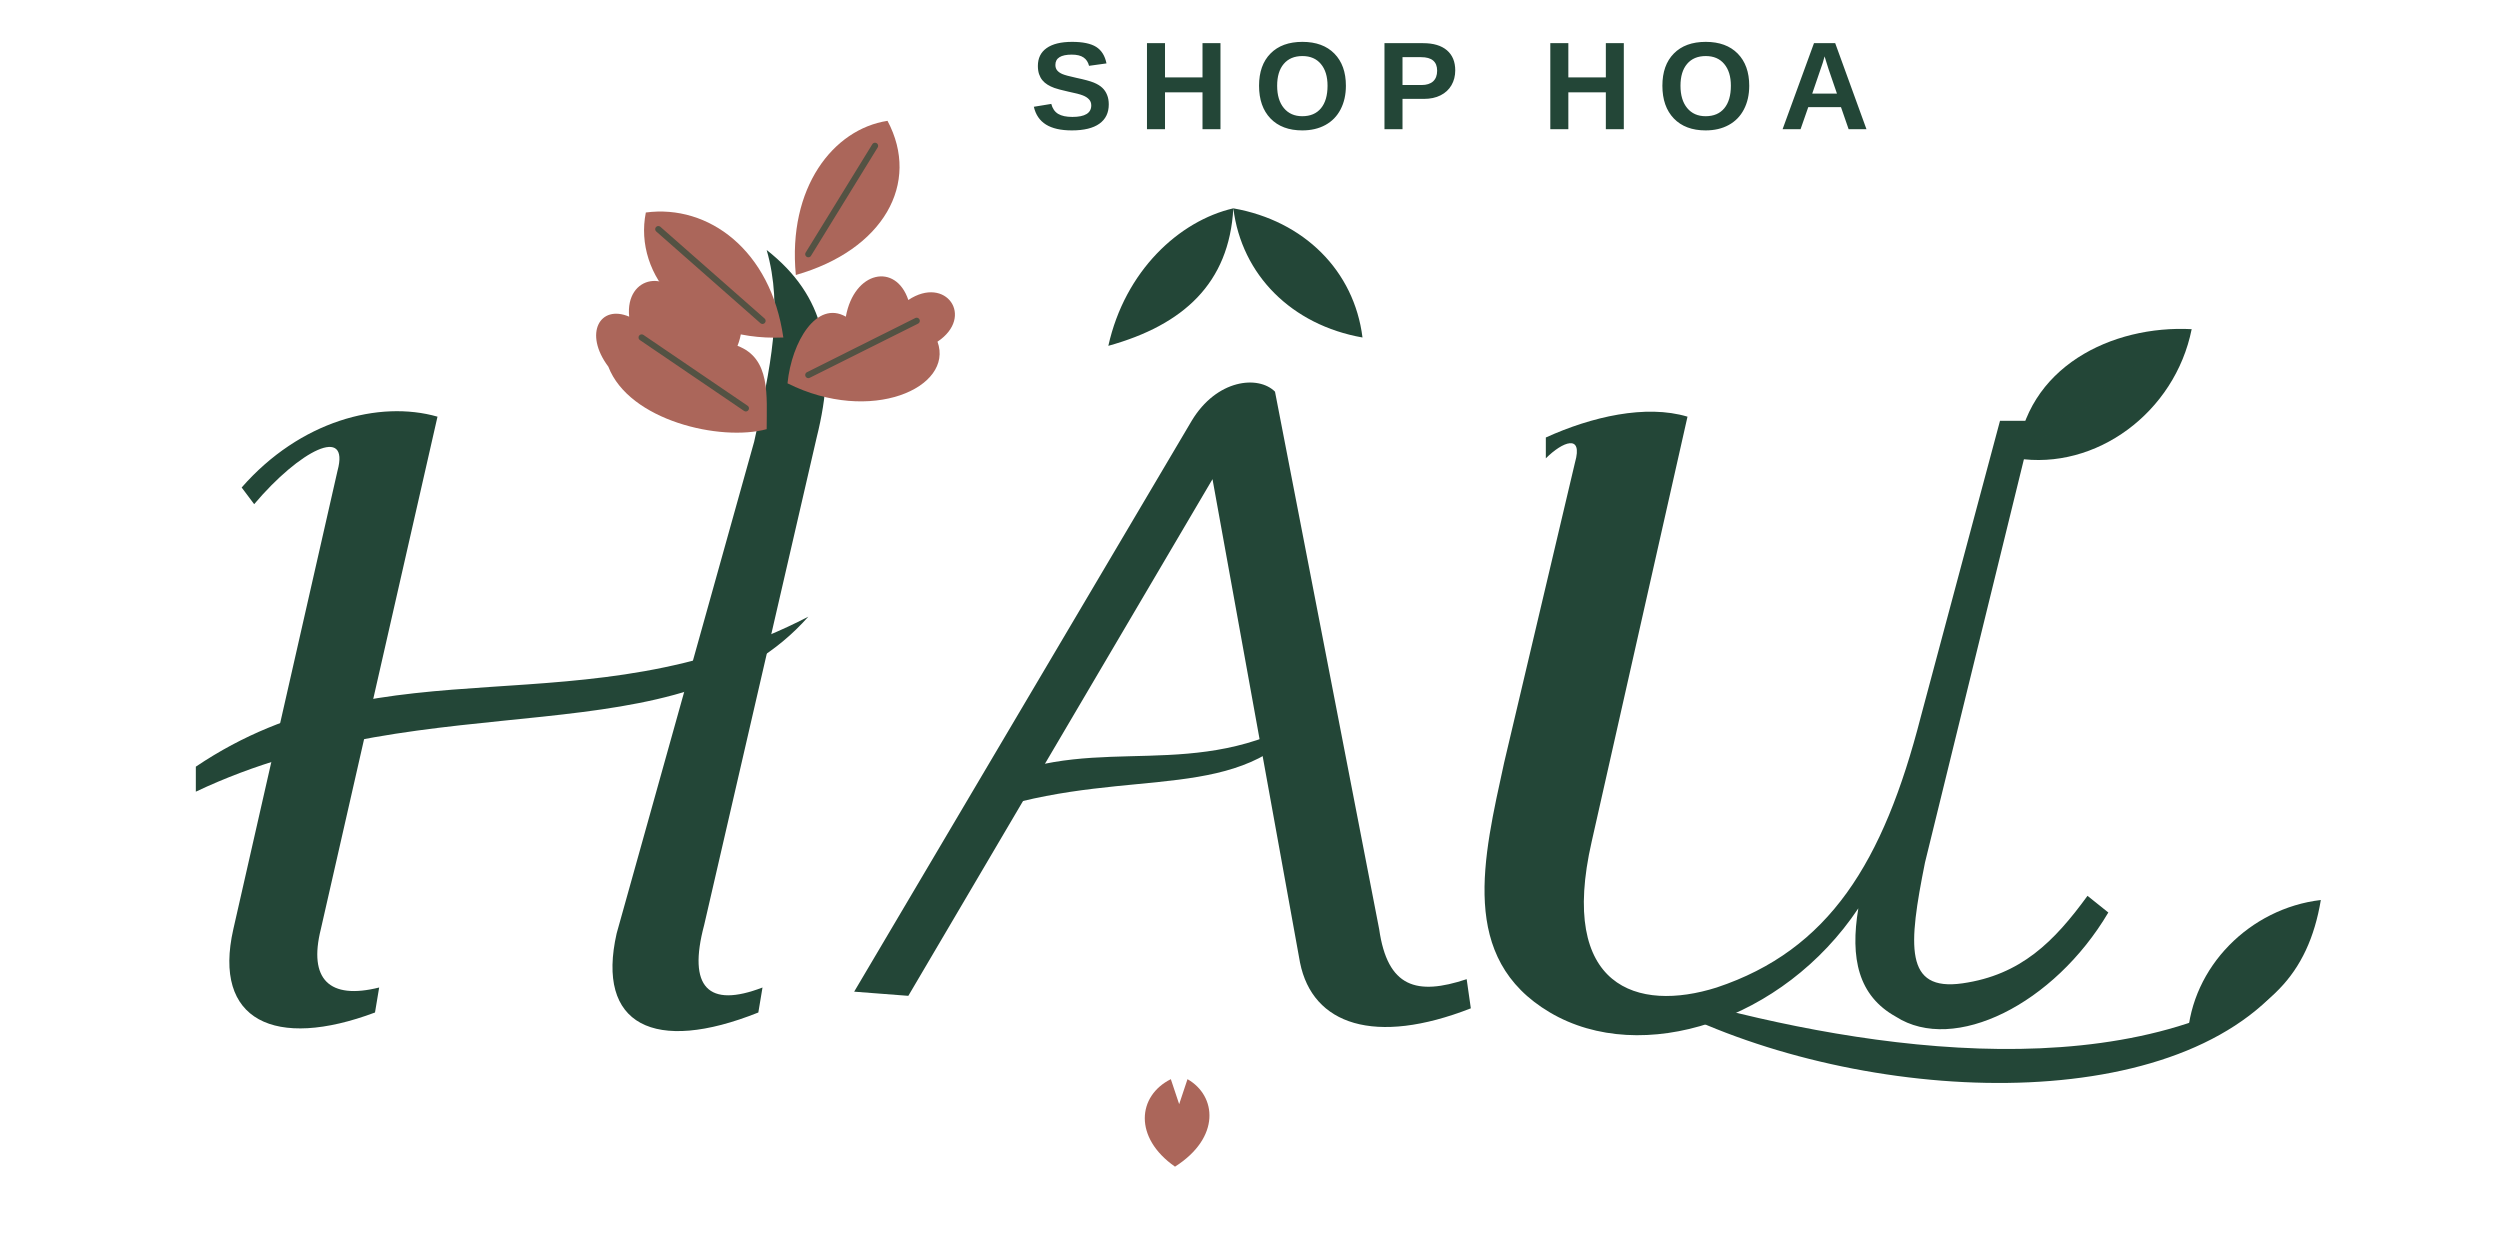
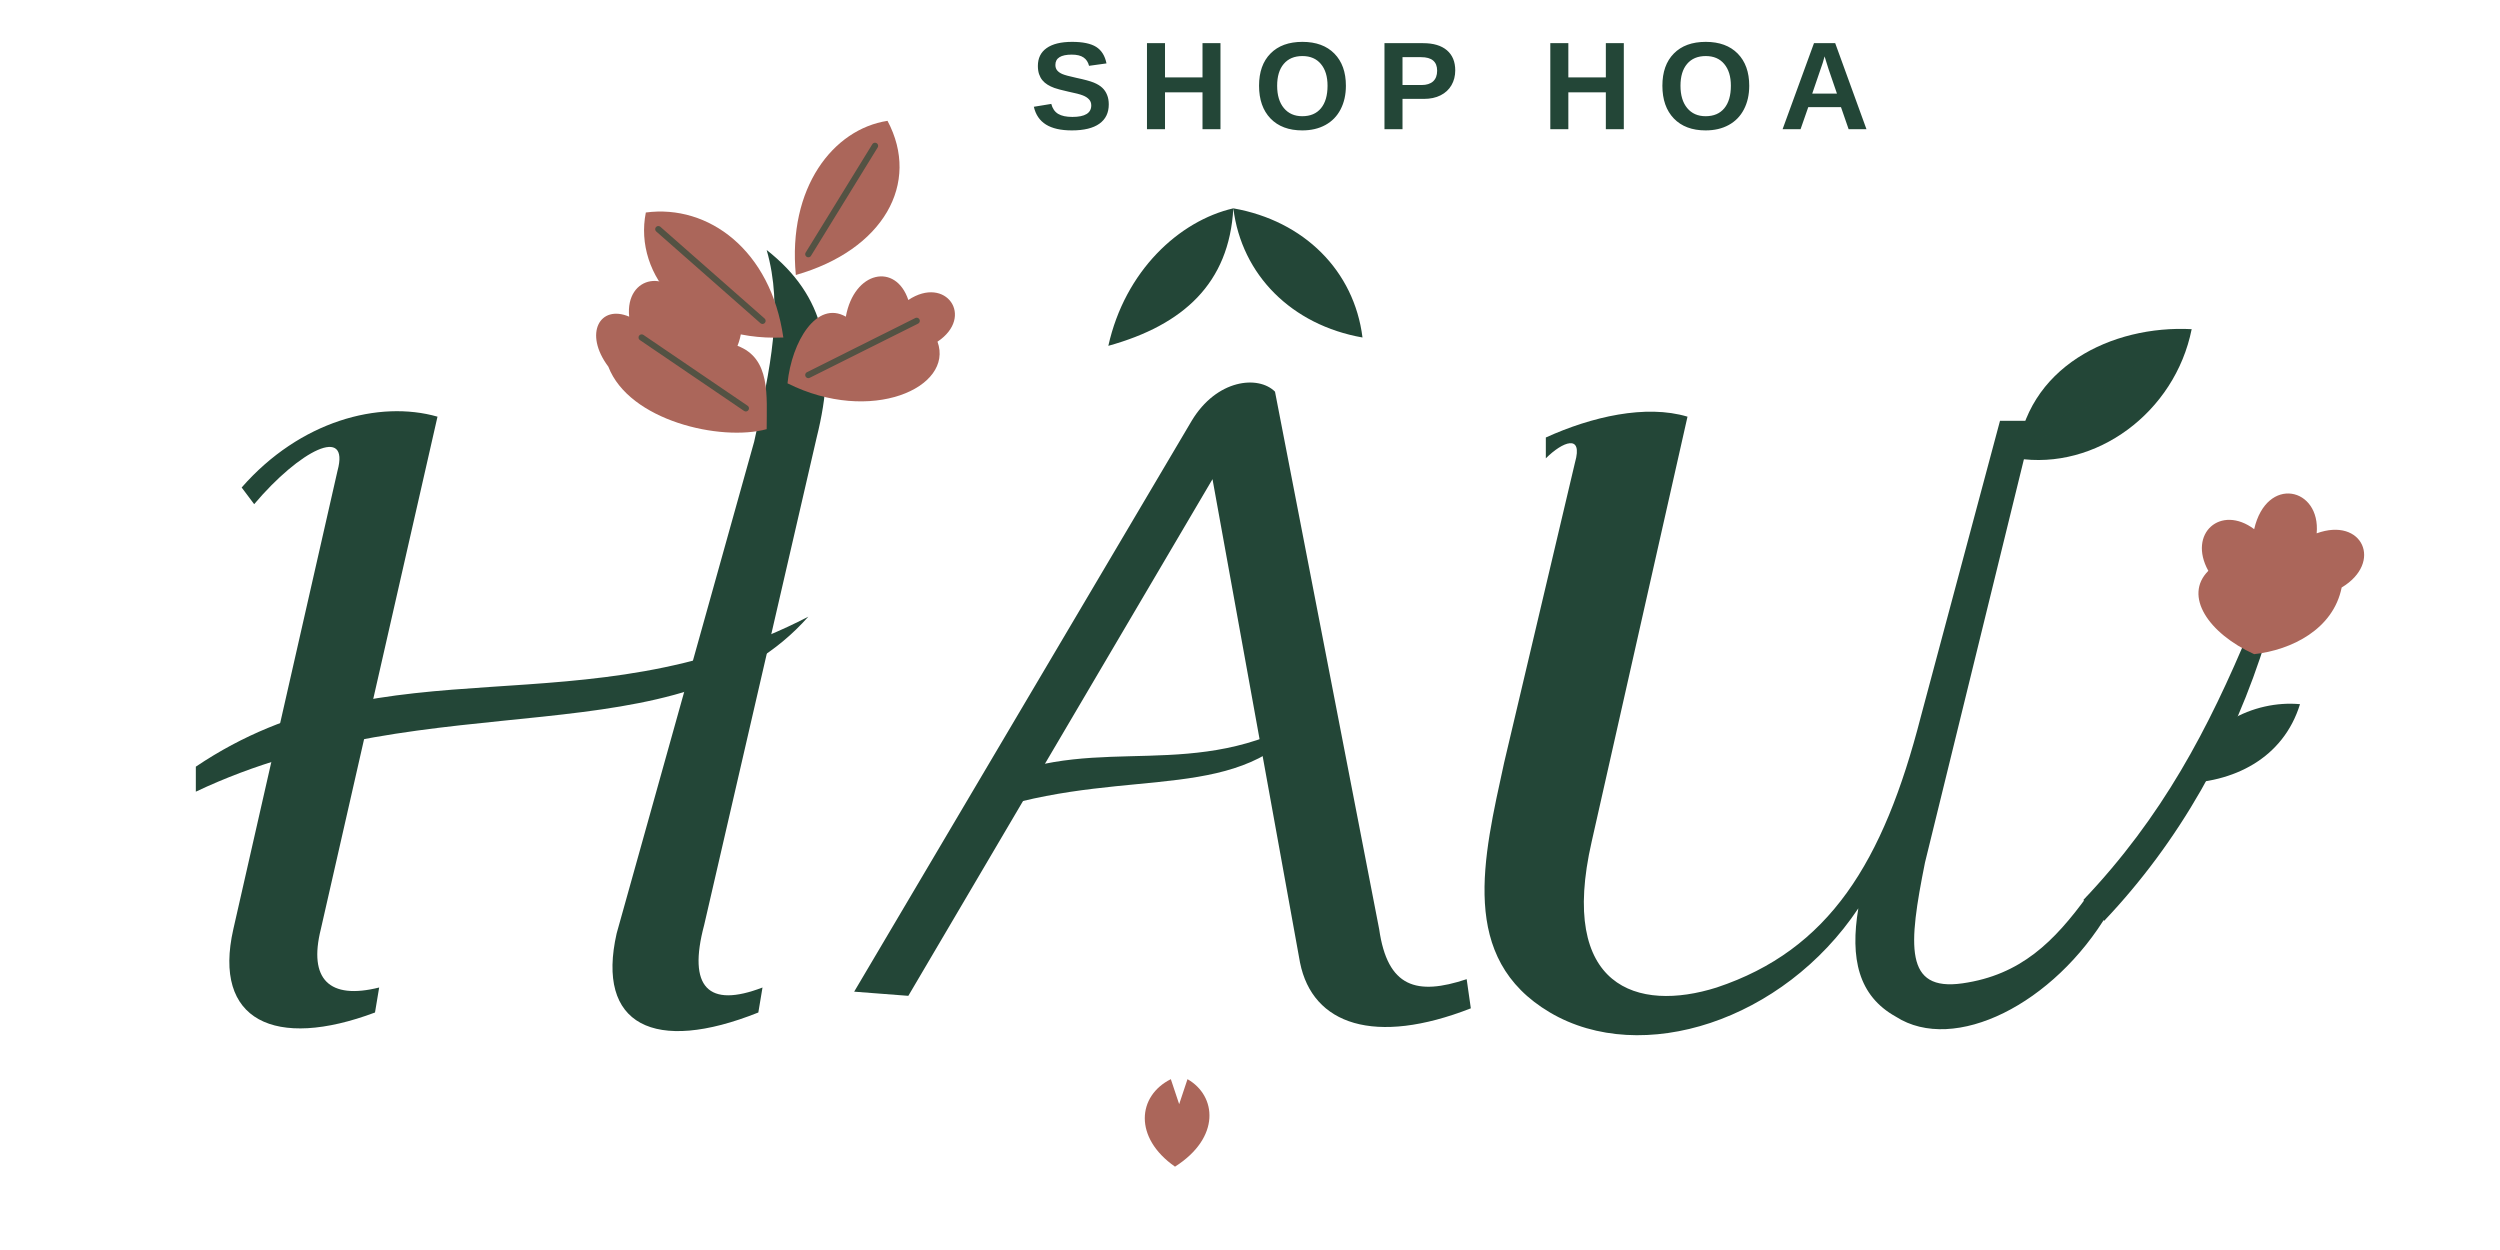
<svg xmlns="http://www.w3.org/2000/svg" width="1600" height="800" viewBox="0 0 600 300" role="img" aria-labelledby="title desc">
  <g fill="#234637">
    <text x="348" y="31" text-anchor="middle" font-family="Segoe UI,Arial,sans-serif" font-size="30" font-weight="600" letter-spacing="6">SHOP HOA</text>
    <path d="M58 117C72 101 91 96 105 100L77 223C74 235 79 240 91 237L90 243C66 252 51 245 56 223L81 113C84 102 72 108 61 121Z" />
    <path d="M181 106C185 88 188 74 184 60C198 71 201 85 196 105L169 222C165 237 170 242 183 237L182 243C157 253 143 246 148 224Z" />
    <path d="M47 184C93 153 140 176 194 148C163 183 104 163 47 190Z" />
    <path d="M205 238L286 101C292 91 302 90 306 94L331 223C333 237 340 239 352 235L353 242C330 251 315 246 312 231L291 115L218 239Z" />
    <path d="M239 187C264 176 287 188 314 172C298 193 272 184 239 194Z" />
    <path d="M371 105C382 100 395 97 405 100L382 202C374 237 393 243 412 237C439 228 452 207 461 172L480 101L488 101L462 207C458 227 457 238 471 236C485 234 493 226 501 215L506 219C493 241 469 253 455 244C446 239 444 230 446 218C428 245 394 256 372 243C350 230 356 206 361 183L378 111C380 104 375 106 371 110Z" />
    <path d="M484 110C486 88 507 78 526 79C522 99 503 113 484 110Z" />
    <path d="M266 83C270 65 283 53 296 50C295 68 284 78 266 83ZM296 50C313 53 325 65 327 81C310 78 298 66 296 50Z" />
-     <path d="M405 240C448 252 513 262 551 232C527 268 453 266 405 244Z" />
-     <path d="M525 249C526 232 540 218 557 216C554 234 544 244 525 249Z" />
+     <path d="M500 216C519 196 530 175 540 151L544 153C536 179 523 202 505 221Z" />
+     <path d="M523 188C528 174 541 168 552 169C548 182 536 188 523 188Z" />
  </g>
  <g fill="#ab665a">
+     <path d="M541 157C530 152 524 143 530 137C525 128 533 121 541 127C544 114 557 117 556 128C567 124 572 135 562 141C560 151 550 156 541 157Z" />
    <path d="M188 81C165 82 152 66 155 51C170 49 185 60 188 81Z" />
    <path d="M191 66C189 45 200 31 213 29C221 44 212 60 191 66Z" />
    <path d="M184 103C173 106 151 101 146 88C140 80 144 73 151 76C150 66 161 64 165 74C172 65 181 73 177 83C185 86 184 95 184 103Z" />
    <path d="M189 92C190 82 196 72 203 76C205 65 215 63 218 72C227 66 234 76 225 82C229 93 209 102 189 92Z" />
    <path d="M281 259C273 263 272 273 282 280C293 273 292 263 285 259L283 265Z" />
  </g>
  <g fill="none" stroke="#234637" stroke-width="1.5" stroke-linecap="round" opacity=".65">
    <path d="M158 55L183 77M154 81L179 98M210 35L194 61M220 77L194 90M489 105L519 84" />
  </g>
</svg>
